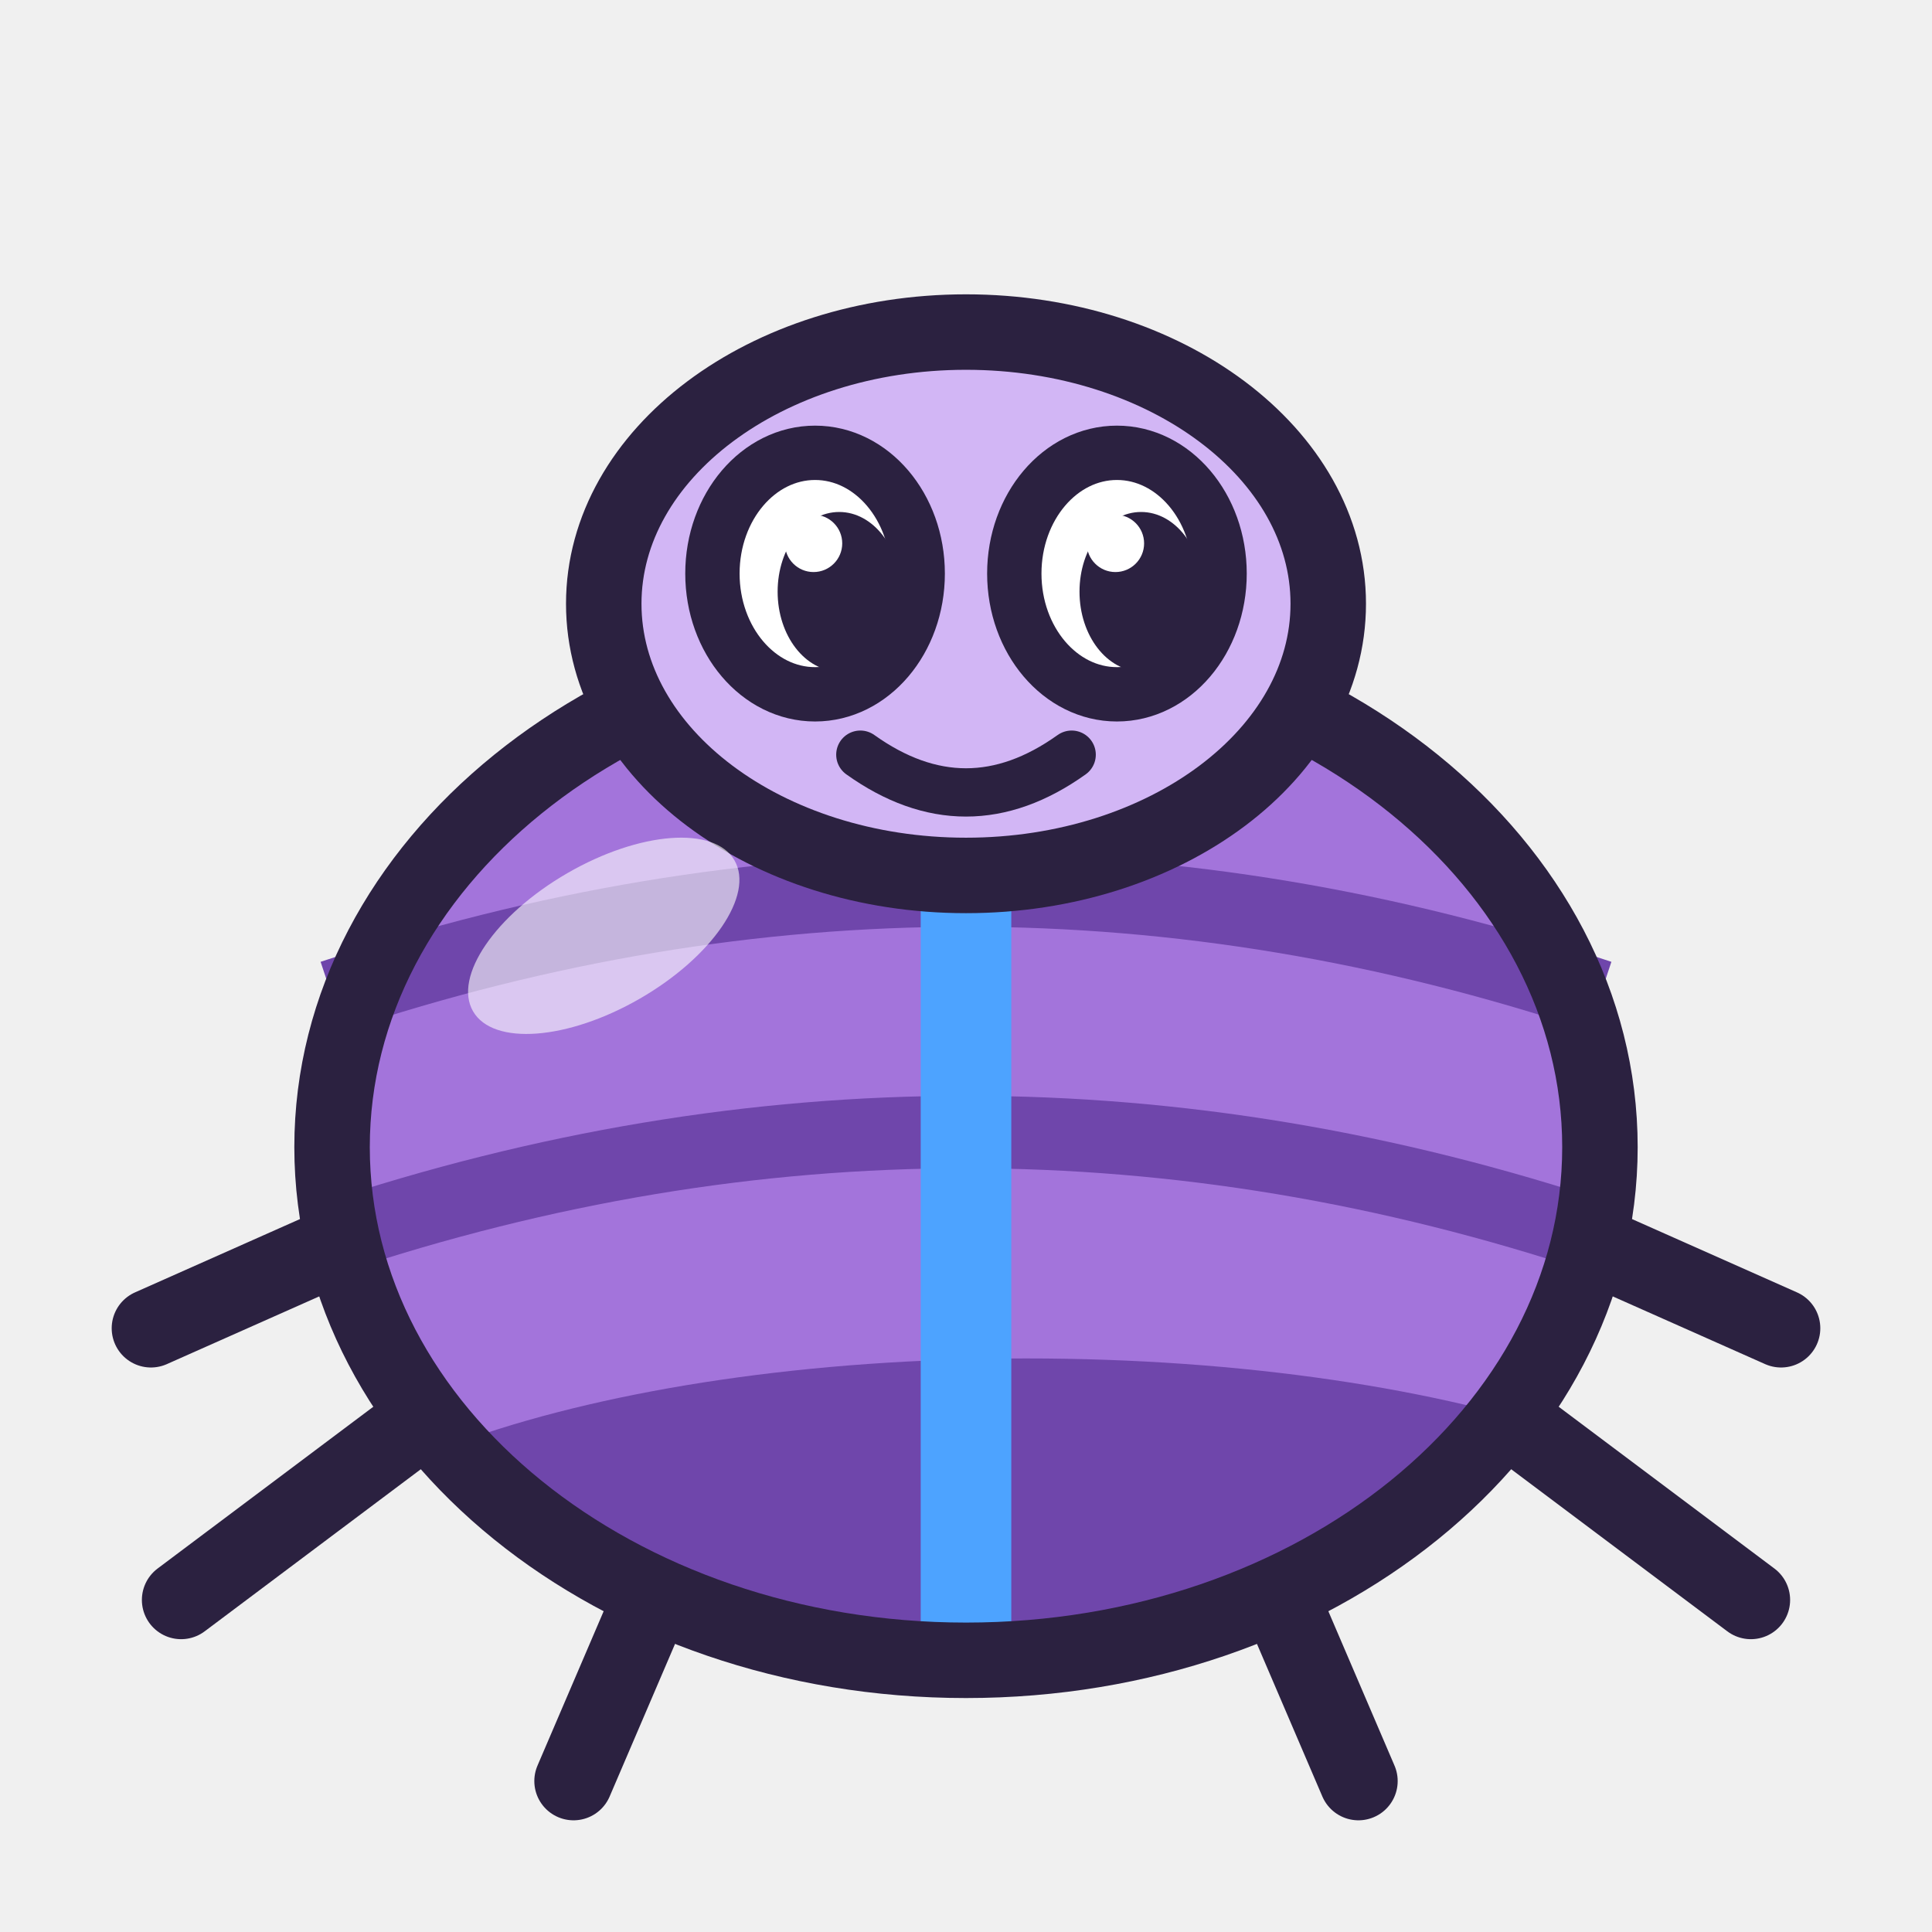
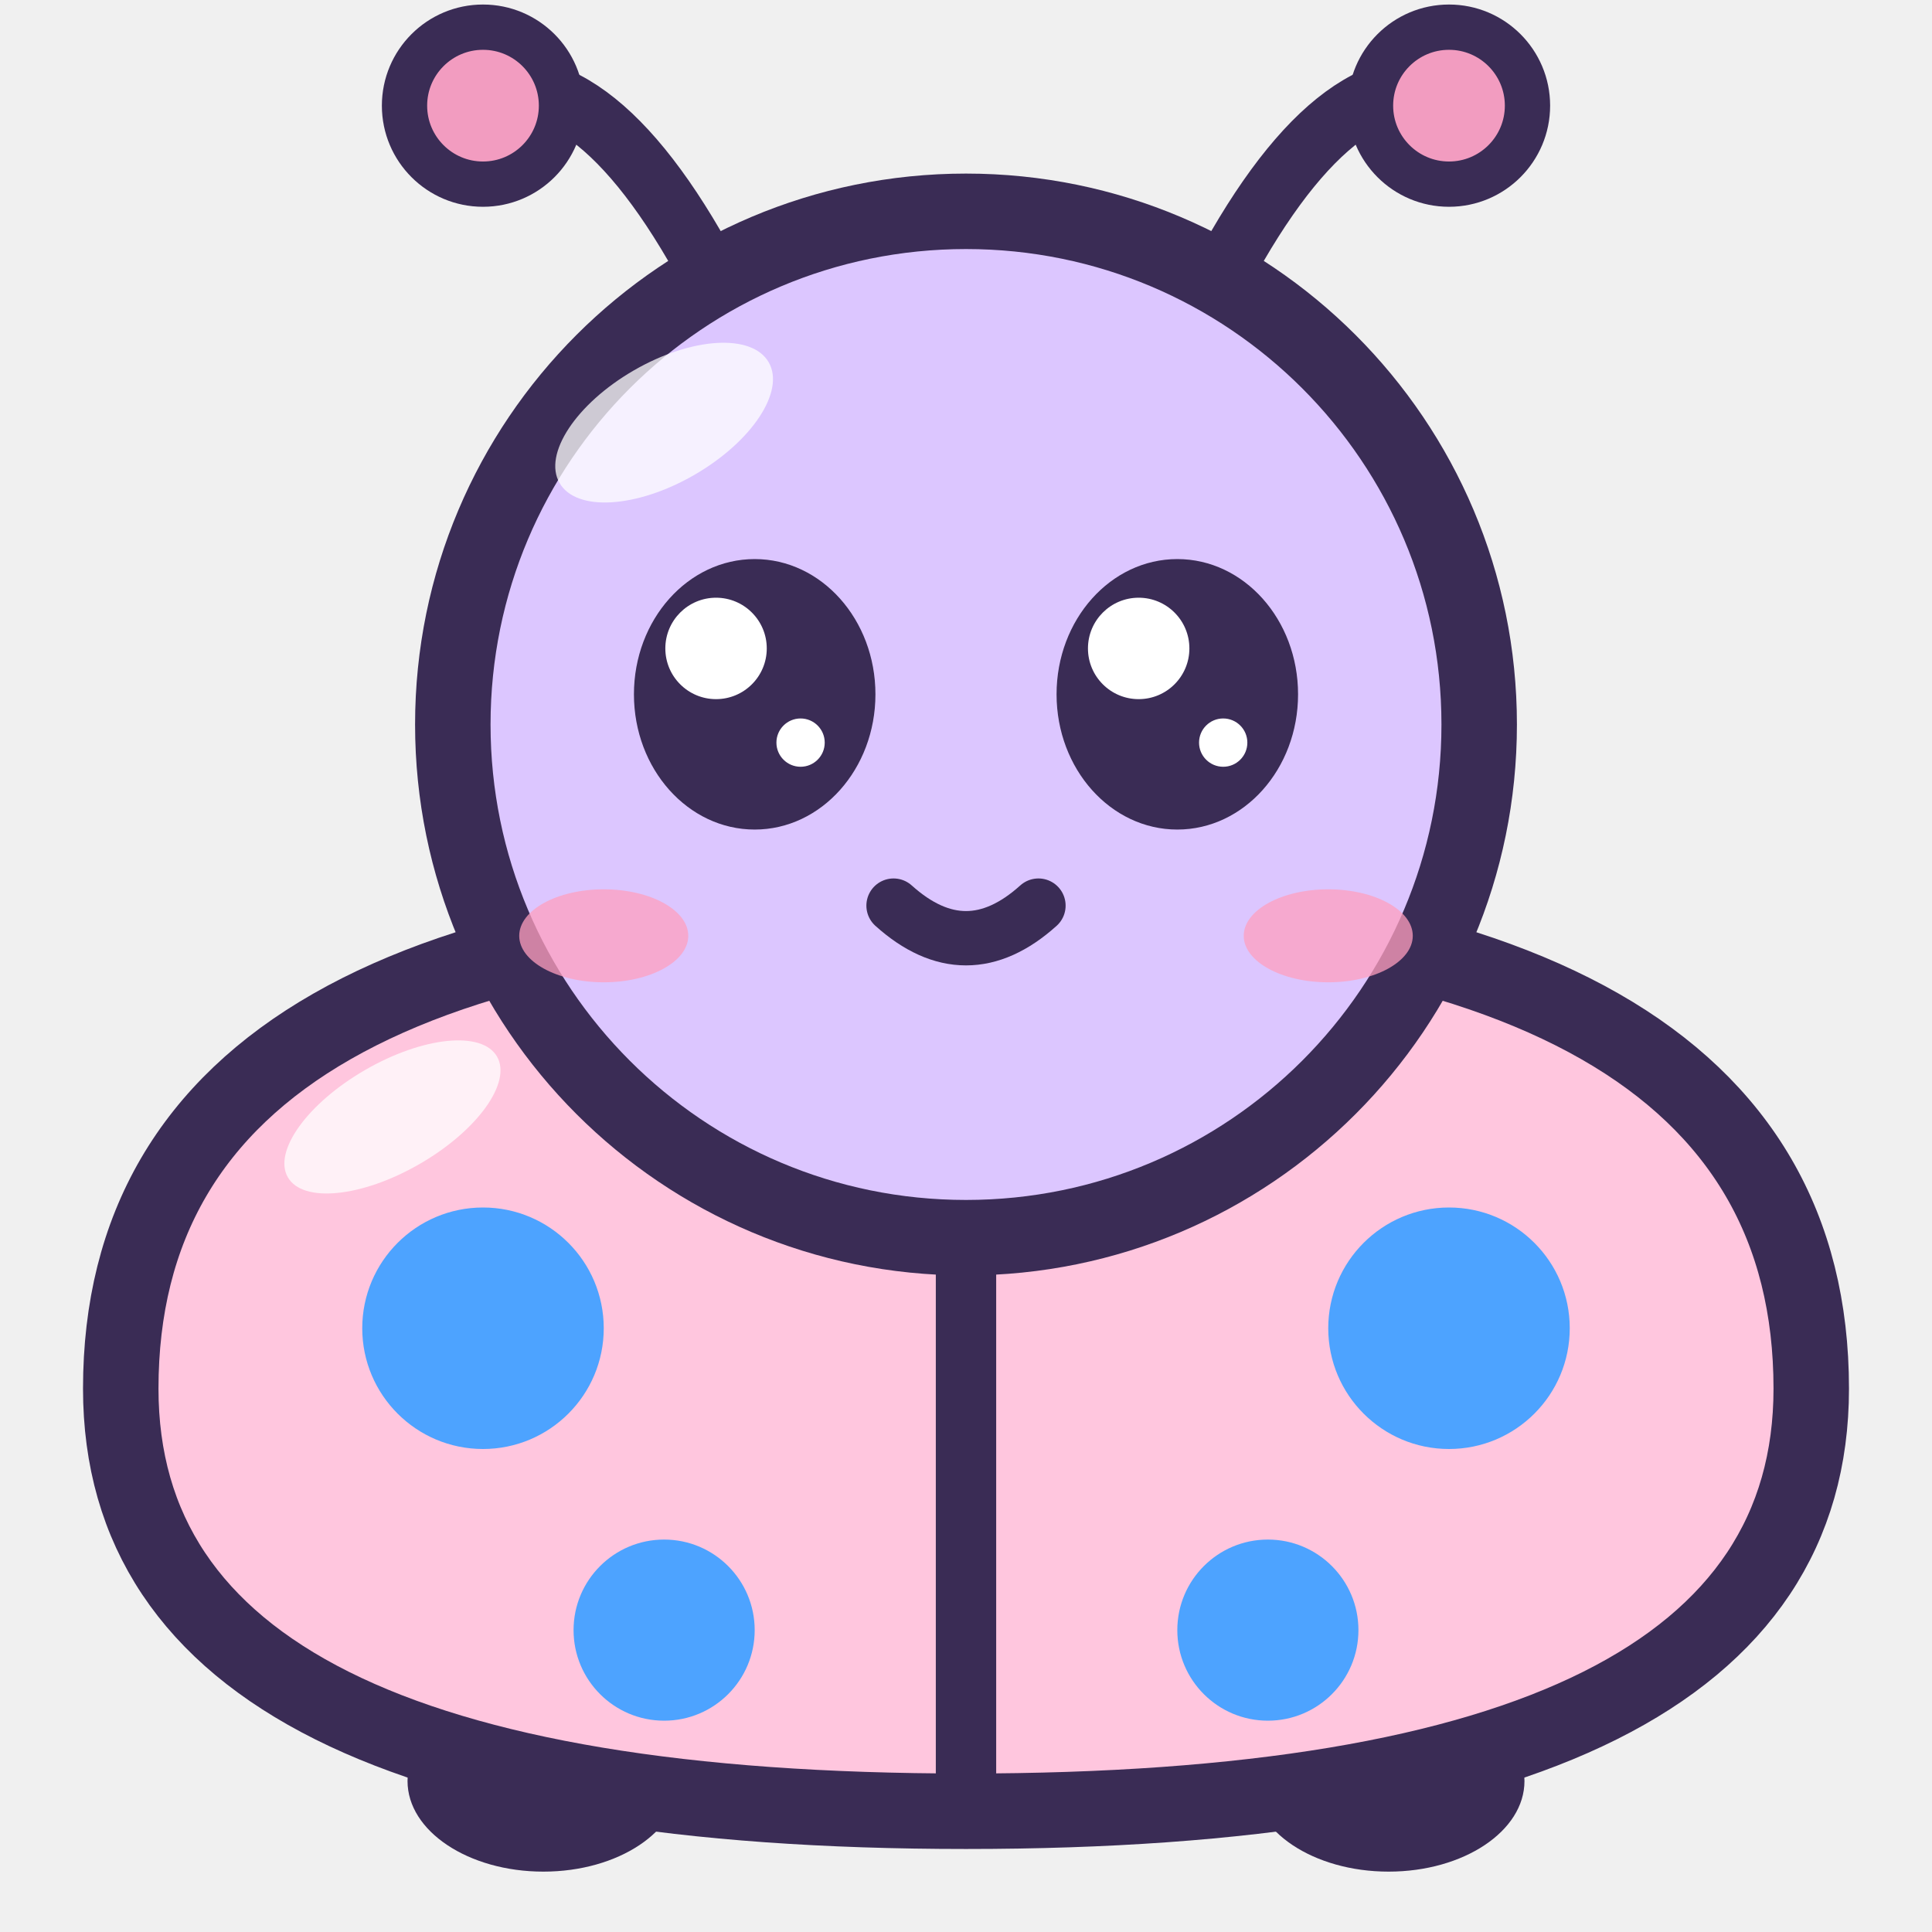
<svg xmlns="http://www.w3.org/2000/svg" viewBox="0 0 64 64">
-   <path d="M14 40 L5 44 M14 47 L6 53 M50 40 L59 44 M50 47 L58 53 M22 52 L19 59 M42 52 L45 59" stroke="#2b2140" stroke-width="2.6" stroke-linejoin="round" stroke-linecap="round" />
-   <defs>
-     <clipPath id="b">
-       <ellipse cx="32" cy="38" rx="21" ry="17" />
-     </clipPath>
-   </defs>
-   <ellipse cx="32" cy="38" rx="21" ry="17" fill="#a374db" />
-   <ellipse cx="34" cy="54" rx="26" ry="9" fill="#6f46ab" clip-path="url(#b)" />
-   <path d="M11 33 Q32 26 53 33 M11 41 Q32 34 53 41" fill="none" stroke="#6f46ab" stroke-width="2.4" />
-   <path d="M32 21 L32 55" stroke="#4da3ff" stroke-width="3" clip-path="url(#b)" />
-   <ellipse cx="32" cy="38" rx="21" ry="17" fill="none" stroke="#2b2140" stroke-width="2.5" stroke-linejoin="round" stroke-linecap="round" />
-   <ellipse cx="32" cy="20" rx="12" ry="9" fill="#d2b6f5" stroke="#2b2140" stroke-width="2.5" stroke-linejoin="round" stroke-linecap="round" />
-   <ellipse cx="27" cy="19" rx="3.4" ry="4" fill="#fff" stroke="#2b2140" stroke-width="1.8" stroke-linejoin="round" stroke-linecap="round" />
-   <ellipse cx="27.8" cy="19.6" rx="2.04" ry="2.64" fill="#2b2140" />
-   <circle cx="26.95" cy="18.00" r="0.95" fill="#fff" />
-   <ellipse cx="37" cy="19" rx="3.4" ry="4" fill="#fff" stroke="#2b2140" stroke-width="1.8" stroke-linejoin="round" stroke-linecap="round" />
-   <ellipse cx="37.8" cy="19.6" rx="2.04" ry="2.64" fill="#2b2140" />
-   <circle cx="36.95" cy="18.00" r="0.95" fill="#fff" />
-   <path d="M28.5 25 Q32 27.5 35.5 25" fill="none" stroke="#2b2140" stroke-width="1.6" stroke-linejoin="round" stroke-linecap="round" />
-   <ellipse cx="20" cy="31" rx="5" ry="2.4" fill="#fff" opacity="0.6" transform="rotate(-30 20 31)" />
+   <ellipse cx="18" cy="59" rx="4.5" ry="3" fill="#3a2c55" />
+   <ellipse cx="46" cy="59" rx="4.5" ry="3" fill="#3a2c55" />
+   <path d="M4 46 Q4 30 32 30 Q60 30 60 46 Q60 60 32 60 Q4 60 4 46 Z" fill="#ffc6de" stroke="#3a2c55" stroke-width="2.5" stroke-linejoin="round" stroke-linecap="round" />
+   <line x1="32" y1="31" x2="32" y2="59" stroke="#3a2c55" stroke-width="2" stroke-linejoin="round" stroke-linecap="round" />
+   <circle cx="16" cy="44" r="4" fill="#4da3ff" />
+   <circle cx="48" cy="44" r="4" fill="#4da3ff" />
+   <circle cx="22" cy="54" r="3" fill="#4da3ff" />
+   <circle cx="42" cy="54" r="3" fill="#4da3ff" />
+   <ellipse cx="13" cy="37" rx="4" ry="1.8" fill="#fff" opacity="0.75" transform="rotate(-30 13 37)" />
+   <path d="M24 10 Q20 2 16 3" fill="none" stroke="#3a2c55" stroke-width="2" stroke-linejoin="round" stroke-linecap="round" />
+   <circle cx="16" cy="3.5" r="2.6" fill="#f29cc0" stroke="#3a2c55" stroke-width="1.5" stroke-linejoin="round" stroke-linecap="round" />
+   <path d="M40 10 Q44 2 48 3" fill="none" stroke="#3a2c55" stroke-width="2" stroke-linejoin="round" stroke-linecap="round" />
+   <circle cx="48" cy="3.5" r="2.6" fill="#f29cc0" stroke="#3a2c55" stroke-width="1.5" stroke-linejoin="round" stroke-linecap="round" />
+   <circle cx="32" cy="24" r="17" fill="#dcc6ff" stroke="#3a2c55" stroke-width="2.5" stroke-linejoin="round" stroke-linecap="round" />
+   <ellipse cx="25" cy="23" rx="4" ry="4.48" fill="#3a2c55" />
+   <circle cx="23.72" cy="21.48" r="1.68" fill="#fff" />
+   <circle cx="26.52" cy="24.60" r="0.80" fill="#fff" />
+   <ellipse cx="39" cy="23" rx="4" ry="4.48" fill="#3a2c55" />
+   <circle cx="37.72" cy="21.48" r="1.68" fill="#fff" />
+   <circle cx="40.52" cy="24.60" r="0.80" fill="#fff" />
+   <ellipse cx="20" cy="31" rx="2.8" ry="1.54" fill="#ff9fbf" opacity="0.75" />
+   <ellipse cx="44" cy="31" rx="2.8" ry="1.54" fill="#ff9fbf" opacity="0.75" />
+   <path d="M29.6 30 Q32 32.16 34.4 30" fill="none" stroke="#3a2c55" stroke-width="1.8" stroke-linecap="round" />
+   <ellipse cx="22" cy="14" rx="4" ry="2" fill="#fff" opacity="0.75" transform="rotate(-30 22 14)" />
</svg>
